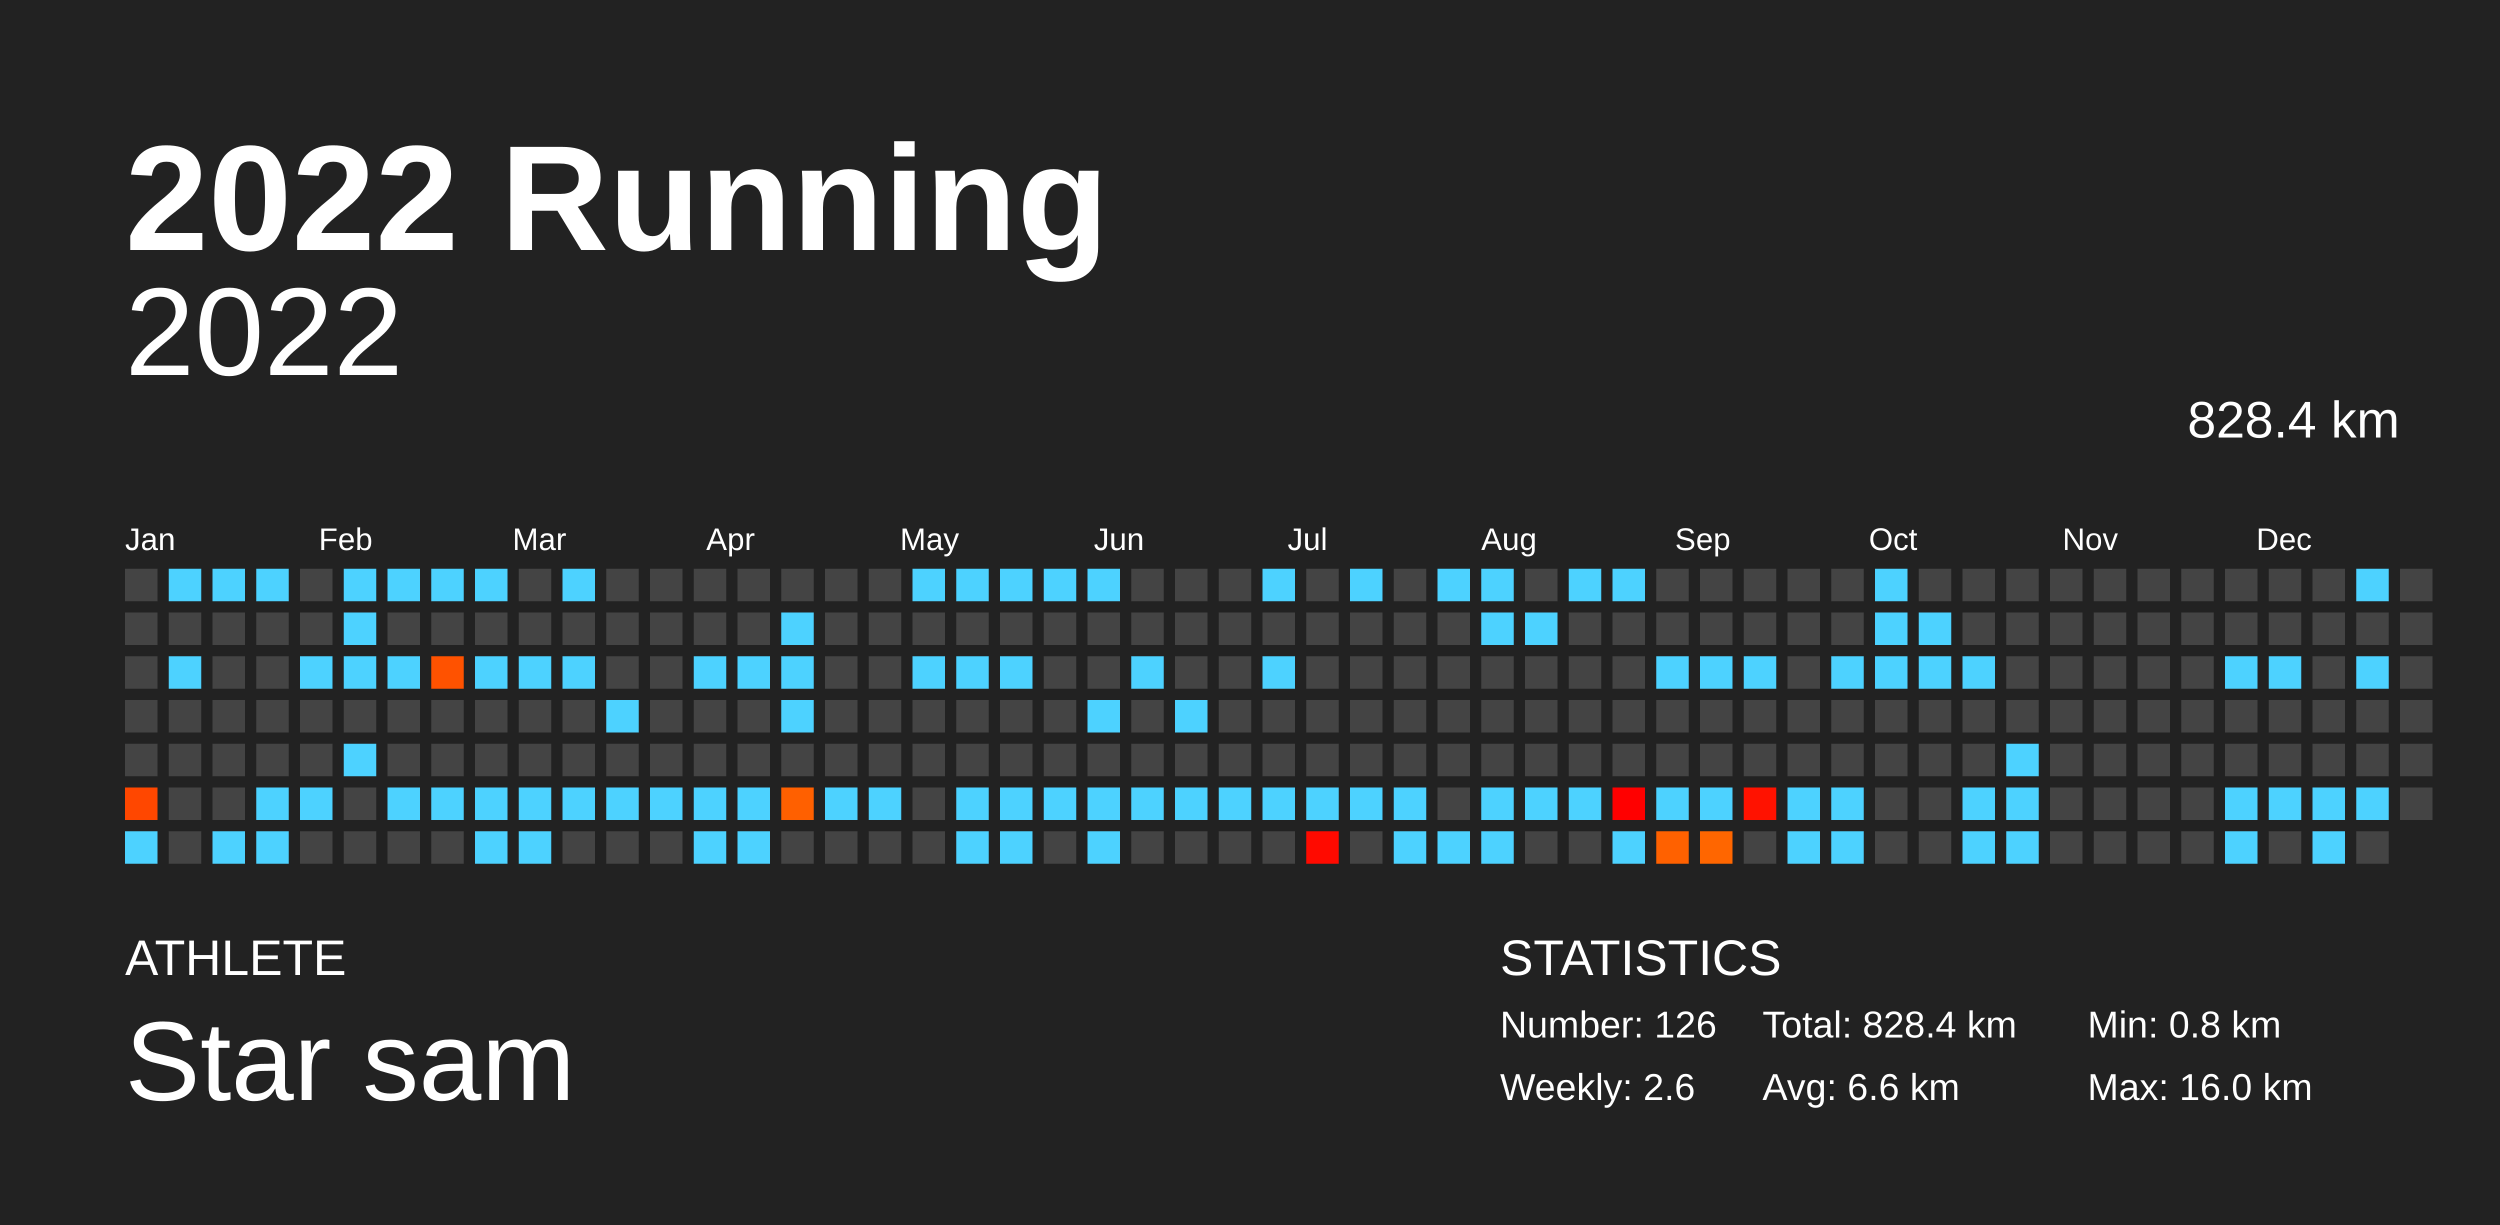
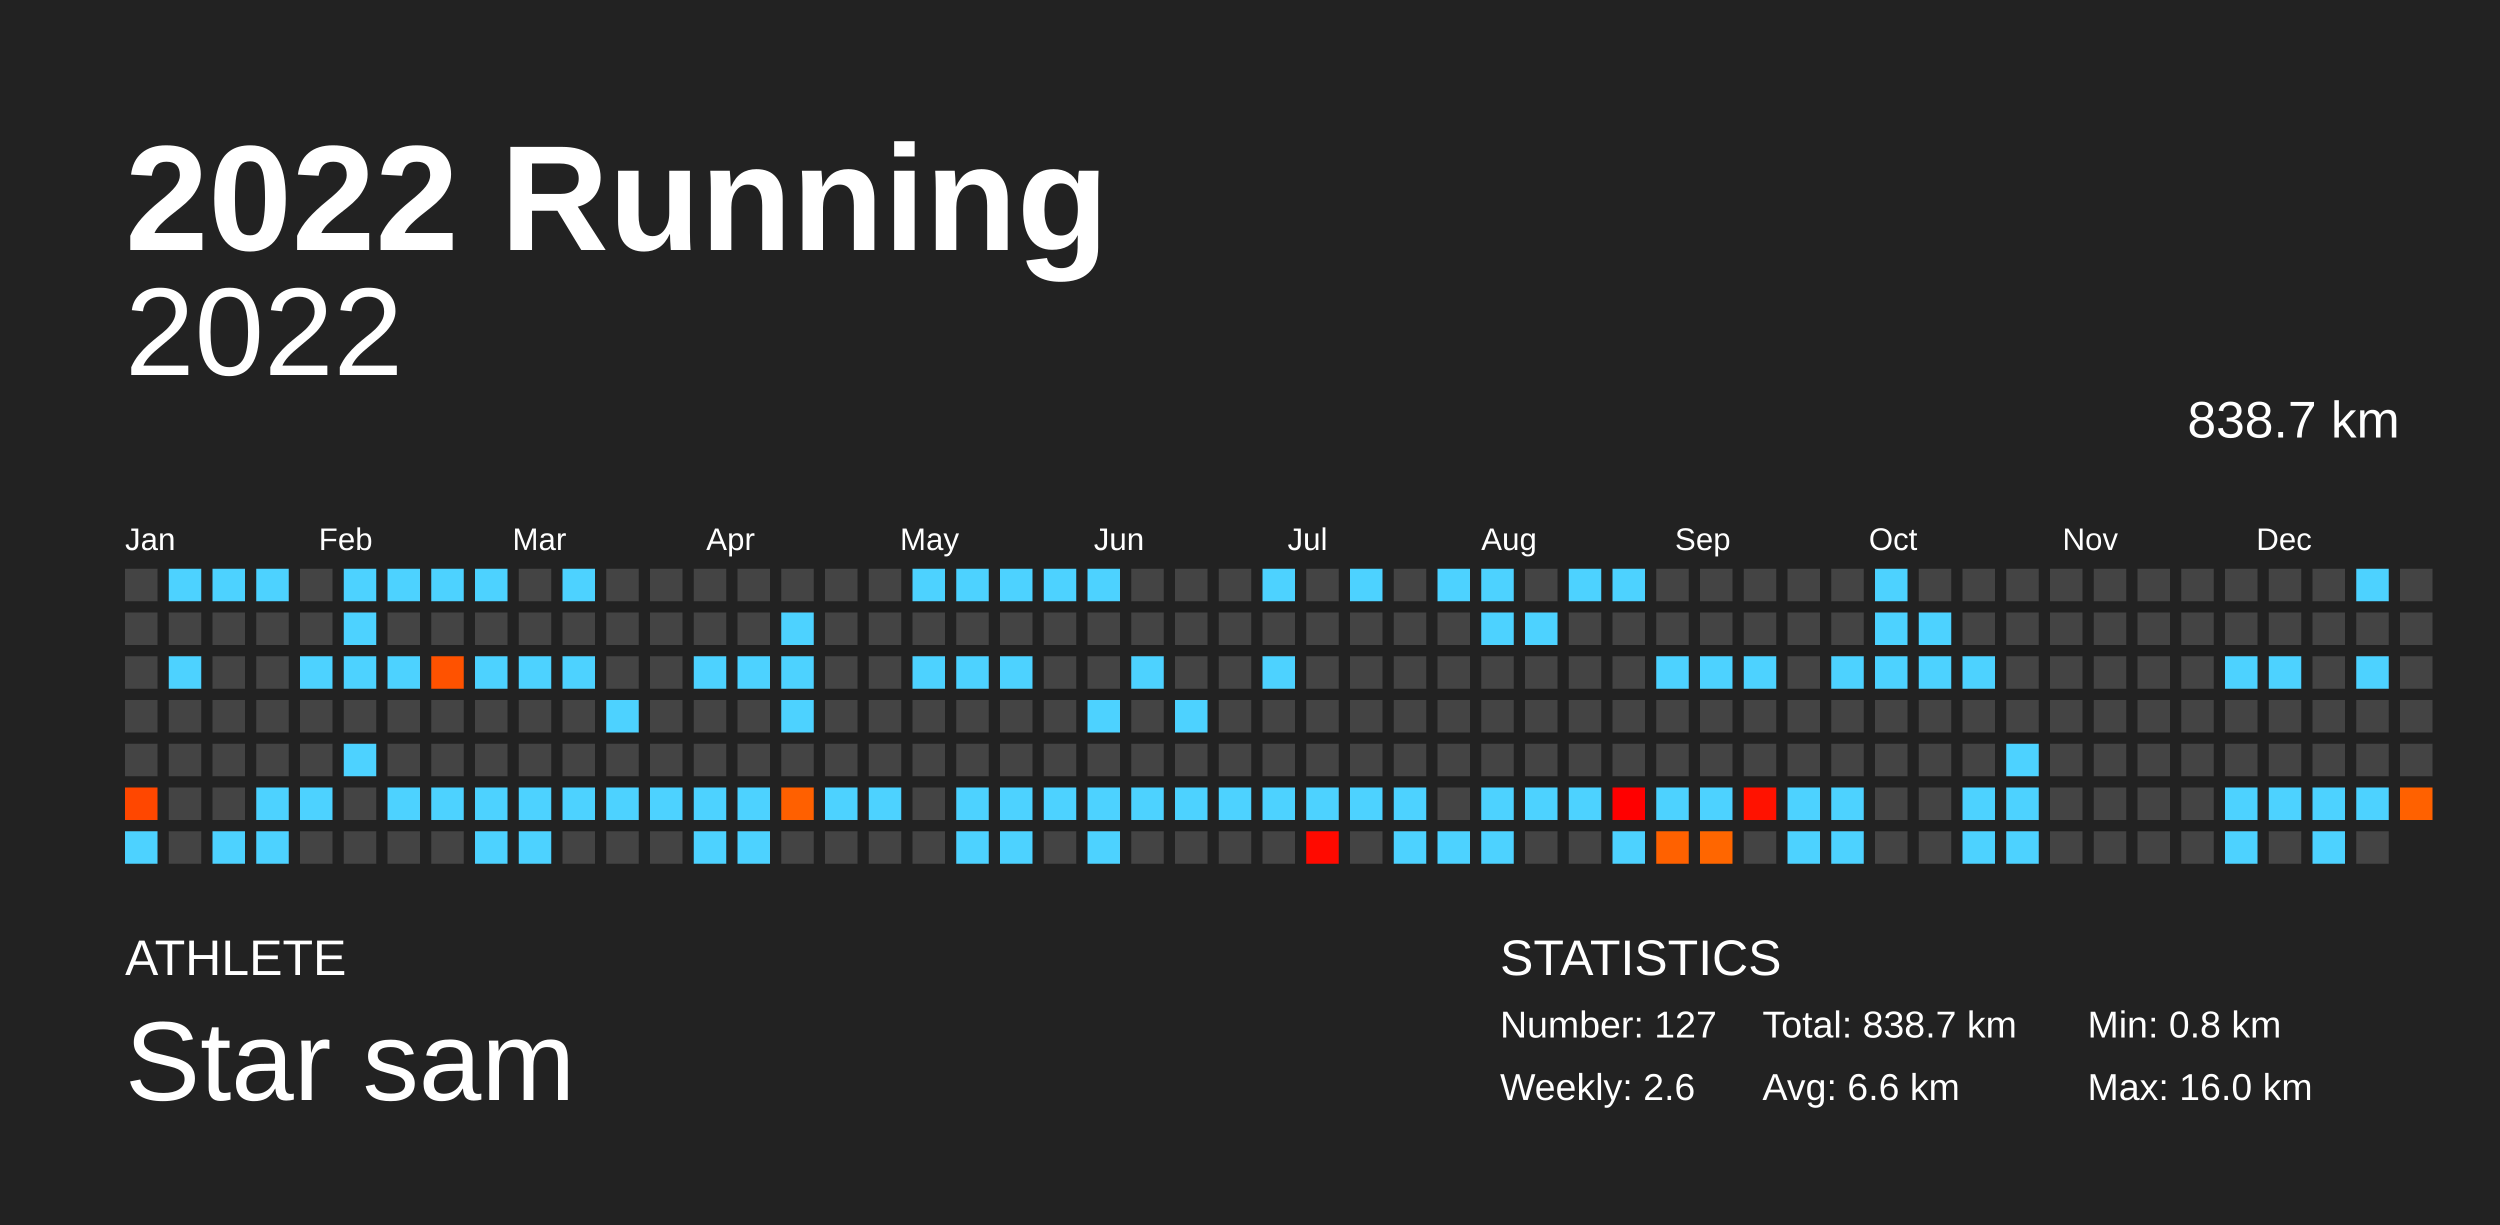
<svg xmlns="http://www.w3.org/2000/svg" baseProfile="full" height="98mm" version="1.1" viewBox="0,0,200,98" width="200mm">
  <defs />
  <rect fill="#222222" height="98" width="200" x="0" y="0" />
  <text fill="#FFFFFF" style="font-size:12px; font-family:Arial; font-weight:bold;" x="10" y="20">2022 Running</text>
  <text fill="#FFFFFF" style="font-size:4px; font-family:Arial" x="10" y="78">ATHLETE</text>
  <text fill="#FFFFFF" style="font-size:9px; font-family:Arial" x="10" y="88">Star sam</text>
  <text fill="#FFFFFF" style="font-size:4px; font-family:Arial" x="120" y="78">STATISTICS</text>
-   <text fill="#FFFFFF" style="font-size:3px; font-family:Arial" x="120" y="83">Number: 126</text>
+   <text fill="#FFFFFF" style="font-size:3px; font-family:Arial" x="120" y="83">Number: 127</text>
  <text fill="#FFFFFF" style="font-size:3px; font-family:Arial" x="120" y="88">Weekly: 2.6</text>
-   <text fill="#FFFFFF" style="font-size:3px; font-family:Arial" x="141" y="83">Total: 828.4 km</text>
+   <text fill="#FFFFFF" style="font-size:3px; font-family:Arial" x="141" y="83">Total: 838.7 km</text>
  <text fill="#FFFFFF" style="font-size:3px; font-family:Arial" x="141" y="88">Avg: 6.6 km</text>
  <text fill="#FFFFFF" style="font-size:3px; font-family:Arial" x="167" y="83">Min: 0.8 km</text>
  <text fill="#FFFFFF" style="font-size:3px; font-family:Arial" x="167" y="88">Max: 16.0 km</text>
  <text alignment-baseline="hanging" fill="#FFFFFF" style="font-size:10.0px; font-family:Arial;" x="10" y="30">2022</text>
-   <text alignment-baseline="hanging" fill="#FFFFFF" style="font-size:4.125px; font-family:Arial;" x="175" y="35">828.4 km</text>
+   <text alignment-baseline="hanging" fill="#FFFFFF" style="font-size:4.125px; font-family:Arial;" x="175" y="35">838.7 km</text>
  <text fill="#FFFFFF" style="font-size:2.5px; font-family:Arial" x="10.0" y="44">Jan</text>
  <text fill="#FFFFFF" style="font-size:2.5px; font-family:Arial" x="25.5" y="44">Feb</text>
  <text fill="#FFFFFF" style="font-size:2.5px; font-family:Arial" x="41.0" y="44">Mar</text>
  <text fill="#FFFFFF" style="font-size:2.5px; font-family:Arial" x="56.5" y="44">Apr</text>
  <text fill="#FFFFFF" style="font-size:2.5px; font-family:Arial" x="72.0" y="44">May</text>
  <text fill="#FFFFFF" style="font-size:2.5px; font-family:Arial" x="87.5" y="44">Jun</text>
  <text fill="#FFFFFF" style="font-size:2.5px; font-family:Arial" x="103.0" y="44">Jul</text>
  <text fill="#FFFFFF" style="font-size:2.5px; font-family:Arial" x="118.5" y="44">Aug</text>
  <text fill="#FFFFFF" style="font-size:2.5px; font-family:Arial" x="134.0" y="44">Sep</text>
  <text fill="#FFFFFF" style="font-size:2.5px; font-family:Arial" x="149.5" y="44">Oct</text>
  <text fill="#FFFFFF" style="font-size:2.5px; font-family:Arial" x="165.0" y="44">Nov</text>
  <text fill="#FFFFFF" style="font-size:2.5px; font-family:Arial" x="180.5" y="44">Dec</text>
  <rect fill="#444444" height="2.6" width="2.6" x="10.0" y="45.5" />
  <rect fill="#444444" height="2.6" width="2.6" x="10.0" y="49.0" />
  <rect fill="#444444" height="2.6" width="2.6" x="10.0" y="52.5" />
  <rect fill="#444444" height="2.6" width="2.6" x="10.0" y="56.0" />
  <rect fill="#444444" height="2.6" width="2.6" x="10.0" y="59.5" />
  <rect fill="#ff4700" height="2.6" width="2.6" x="10.0" y="63.0" />
  <rect fill="#4dd2ff" height="2.6" width="2.6" x="10.0" y="66.5" />
  <rect fill="#4dd2ff" height="2.6" width="2.6" x="13.5" y="45.5" />
  <rect fill="#444444" height="2.6" width="2.6" x="13.5" y="49.0" />
  <rect fill="#4dd2ff" height="2.6" width="2.6" x="13.5" y="52.5" />
  <rect fill="#444444" height="2.6" width="2.6" x="13.5" y="56.0" />
  <rect fill="#444444" height="2.6" width="2.6" x="13.5" y="59.5" />
  <rect fill="#444444" height="2.6" width="2.6" x="13.5" y="63.0" />
  <rect fill="#444444" height="2.6" width="2.6" x="13.5" y="66.5" />
  <rect fill="#4dd2ff" height="2.6" width="2.6" x="17.0" y="45.5" />
  <rect fill="#444444" height="2.6" width="2.6" x="17.0" y="49.0" />
  <rect fill="#444444" height="2.6" width="2.6" x="17.0" y="52.5" />
  <rect fill="#444444" height="2.6" width="2.6" x="17.0" y="56.0" />
  <rect fill="#444444" height="2.6" width="2.6" x="17.0" y="59.5" />
  <rect fill="#444444" height="2.6" width="2.6" x="17.0" y="63.0" />
  <rect fill="#4dd2ff" height="2.6" width="2.6" x="17.0" y="66.5" />
  <rect fill="#4dd2ff" height="2.6" width="2.6" x="20.5" y="45.5" />
  <rect fill="#444444" height="2.6" width="2.6" x="20.5" y="49.0" />
  <rect fill="#444444" height="2.6" width="2.6" x="20.5" y="52.5" />
  <rect fill="#444444" height="2.6" width="2.6" x="20.5" y="56.0" />
  <rect fill="#444444" height="2.6" width="2.6" x="20.5" y="59.5" />
  <rect fill="#4dd2ff" height="2.6" width="2.6" x="20.5" y="63.0" />
  <rect fill="#4dd2ff" height="2.6" width="2.6" x="20.5" y="66.5" />
  <rect fill="#444444" height="2.6" width="2.6" x="24.0" y="45.5" />
  <rect fill="#444444" height="2.6" width="2.6" x="24.0" y="49.0" />
  <rect fill="#4dd2ff" height="2.6" width="2.6" x="24.0" y="52.5" />
  <rect fill="#444444" height="2.6" width="2.6" x="24.0" y="56.0" />
  <rect fill="#444444" height="2.6" width="2.6" x="24.0" y="59.5" />
  <rect fill="#4dd2ff" height="2.6" width="2.6" x="24.0" y="63.0" />
  <rect fill="#444444" height="2.6" width="2.6" x="24.0" y="66.5" />
  <rect fill="#4dd2ff" height="2.6" width="2.6" x="27.5" y="45.5" />
  <rect fill="#4dd2ff" height="2.6" width="2.6" x="27.5" y="49.0" />
  <rect fill="#4dd2ff" height="2.6" width="2.6" x="27.5" y="52.5" />
  <rect fill="#444444" height="2.6" width="2.6" x="27.5" y="56.0" />
  <rect fill="#4dd2ff" height="2.6" width="2.6" x="27.5" y="59.5" />
  <rect fill="#444444" height="2.6" width="2.6" x="27.5" y="63.0" />
  <rect fill="#444444" height="2.6" width="2.6" x="27.5" y="66.5" />
  <rect fill="#4dd2ff" height="2.6" width="2.6" x="31.0" y="45.5" />
  <rect fill="#444444" height="2.6" width="2.6" x="31.0" y="49.0" />
  <rect fill="#4dd2ff" height="2.6" width="2.6" x="31.0" y="52.5" />
  <rect fill="#444444" height="2.6" width="2.6" x="31.0" y="56.0" />
  <rect fill="#444444" height="2.6" width="2.6" x="31.0" y="59.5" />
  <rect fill="#4dd2ff" height="2.6" width="2.6" x="31.0" y="63.0" />
  <rect fill="#444444" height="2.6" width="2.6" x="31.0" y="66.5" />
  <rect fill="#4dd2ff" height="2.6" width="2.6" x="34.5" y="45.5" />
  <rect fill="#444444" height="2.6" width="2.6" x="34.5" y="49.0" />
  <rect fill="#ff5200" height="2.6" width="2.6" x="34.5" y="52.5" />
  <rect fill="#444444" height="2.6" width="2.6" x="34.5" y="56.0" />
  <rect fill="#444444" height="2.6" width="2.6" x="34.5" y="59.5" />
  <rect fill="#4dd2ff" height="2.6" width="2.6" x="34.5" y="63.0" />
  <rect fill="#444444" height="2.6" width="2.6" x="34.5" y="66.5" />
  <rect fill="#4dd2ff" height="2.6" width="2.6" x="38.0" y="45.5" />
  <rect fill="#444444" height="2.6" width="2.6" x="38.0" y="49.0" />
  <rect fill="#4dd2ff" height="2.6" width="2.6" x="38.0" y="52.5" />
  <rect fill="#444444" height="2.6" width="2.6" x="38.0" y="56.0" />
  <rect fill="#444444" height="2.6" width="2.6" x="38.0" y="59.5" />
  <rect fill="#4dd2ff" height="2.6" width="2.6" x="38.0" y="63.0" />
  <rect fill="#4dd2ff" height="2.6" width="2.6" x="38.0" y="66.5" />
  <rect fill="#444444" height="2.6" width="2.6" x="41.5" y="45.5" />
  <rect fill="#444444" height="2.6" width="2.6" x="41.5" y="49.0" />
  <rect fill="#4dd2ff" height="2.6" width="2.6" x="41.5" y="52.5" />
  <rect fill="#444444" height="2.6" width="2.6" x="41.5" y="56.0" />
  <rect fill="#444444" height="2.6" width="2.6" x="41.5" y="59.5" />
  <rect fill="#4dd2ff" height="2.6" width="2.6" x="41.5" y="63.0" />
  <rect fill="#4dd2ff" height="2.6" width="2.6" x="41.5" y="66.5" />
  <rect fill="#4dd2ff" height="2.6" width="2.6" x="45.0" y="45.5" />
  <rect fill="#444444" height="2.6" width="2.6" x="45.0" y="49.0" />
  <rect fill="#4dd2ff" height="2.6" width="2.6" x="45.0" y="52.5" />
  <rect fill="#444444" height="2.6" width="2.6" x="45.0" y="56.0" />
  <rect fill="#444444" height="2.6" width="2.6" x="45.0" y="59.5" />
  <rect fill="#4dd2ff" height="2.6" width="2.6" x="45.0" y="63.0" />
  <rect fill="#444444" height="2.6" width="2.6" x="45.0" y="66.5" />
  <rect fill="#444444" height="2.6" width="2.6" x="48.5" y="45.5" />
  <rect fill="#444444" height="2.6" width="2.6" x="48.5" y="49.0" />
  <rect fill="#444444" height="2.6" width="2.6" x="48.5" y="52.5" />
  <rect fill="#4dd2ff" height="2.6" width="2.6" x="48.5" y="56.0" />
  <rect fill="#444444" height="2.6" width="2.6" x="48.5" y="59.5" />
  <rect fill="#4dd2ff" height="2.6" width="2.6" x="48.5" y="63.0" />
  <rect fill="#444444" height="2.6" width="2.6" x="48.5" y="66.5" />
  <rect fill="#444444" height="2.6" width="2.6" x="52.0" y="45.5" />
  <rect fill="#444444" height="2.6" width="2.6" x="52.0" y="49.0" />
  <rect fill="#444444" height="2.6" width="2.6" x="52.0" y="52.5" />
  <rect fill="#444444" height="2.6" width="2.6" x="52.0" y="56.0" />
  <rect fill="#444444" height="2.6" width="2.6" x="52.0" y="59.5" />
  <rect fill="#4dd2ff" height="2.6" width="2.6" x="52.0" y="63.0" />
  <rect fill="#444444" height="2.6" width="2.6" x="52.0" y="66.5" />
  <rect fill="#444444" height="2.6" width="2.6" x="55.5" y="45.5" />
  <rect fill="#444444" height="2.6" width="2.6" x="55.5" y="49.0" />
  <rect fill="#4dd2ff" height="2.6" width="2.6" x="55.5" y="52.5" />
  <rect fill="#444444" height="2.6" width="2.6" x="55.5" y="56.0" />
  <rect fill="#444444" height="2.6" width="2.6" x="55.5" y="59.5" />
  <rect fill="#4dd2ff" height="2.6" width="2.6" x="55.5" y="63.0" />
  <rect fill="#4dd2ff" height="2.6" width="2.6" x="55.5" y="66.5" />
  <rect fill="#444444" height="2.6" width="2.6" x="59.0" y="45.5" />
  <rect fill="#444444" height="2.6" width="2.6" x="59.0" y="49.0" />
  <rect fill="#4dd2ff" height="2.6" width="2.6" x="59.0" y="52.5" />
  <rect fill="#444444" height="2.6" width="2.6" x="59.0" y="56.0" />
  <rect fill="#444444" height="2.6" width="2.6" x="59.0" y="59.5" />
  <rect fill="#4dd2ff" height="2.6" width="2.6" x="59.0" y="63.0" />
  <rect fill="#4dd2ff" height="2.6" width="2.6" x="59.0" y="66.5" />
  <rect fill="#444444" height="2.6" width="2.6" x="62.5" y="45.5" />
  <rect fill="#4dd2ff" height="2.6" width="2.6" x="62.5" y="49.0" />
  <rect fill="#4dd2ff" height="2.6" width="2.6" x="62.5" y="52.5" />
  <rect fill="#4dd2ff" height="2.6" width="2.6" x="62.5" y="56.0" />
  <rect fill="#444444" height="2.6" width="2.6" x="62.5" y="59.5" />
  <rect fill="#ff6000" height="2.6" width="2.6" x="62.5" y="63.0" />
  <rect fill="#444444" height="2.6" width="2.6" x="62.5" y="66.5" />
  <rect fill="#444444" height="2.6" width="2.6" x="66.0" y="45.5" />
  <rect fill="#444444" height="2.6" width="2.6" x="66.0" y="49.0" />
  <rect fill="#444444" height="2.6" width="2.6" x="66.0" y="52.5" />
  <rect fill="#444444" height="2.6" width="2.6" x="66.0" y="56.0" />
  <rect fill="#444444" height="2.6" width="2.6" x="66.0" y="59.5" />
  <rect fill="#4dd2ff" height="2.6" width="2.6" x="66.0" y="63.0" />
  <rect fill="#444444" height="2.6" width="2.6" x="66.0" y="66.5" />
  <rect fill="#444444" height="2.6" width="2.6" x="69.5" y="45.5" />
  <rect fill="#444444" height="2.6" width="2.6" x="69.5" y="49.0" />
  <rect fill="#444444" height="2.6" width="2.6" x="69.5" y="52.5" />
  <rect fill="#444444" height="2.6" width="2.6" x="69.5" y="56.0" />
  <rect fill="#444444" height="2.6" width="2.6" x="69.5" y="59.5" />
  <rect fill="#4dd2ff" height="2.6" width="2.6" x="69.5" y="63.0" />
  <rect fill="#444444" height="2.6" width="2.6" x="69.5" y="66.5" />
  <rect fill="#4dd2ff" height="2.6" width="2.6" x="73.0" y="45.5" />
  <rect fill="#444444" height="2.6" width="2.6" x="73.0" y="49.0" />
  <rect fill="#4dd2ff" height="2.6" width="2.6" x="73.0" y="52.5" />
  <rect fill="#444444" height="2.6" width="2.6" x="73.0" y="56.0" />
  <rect fill="#444444" height="2.6" width="2.6" x="73.0" y="59.5" />
  <rect fill="#444444" height="2.6" width="2.6" x="73.0" y="63.0" />
  <rect fill="#444444" height="2.6" width="2.6" x="73.0" y="66.5" />
  <rect fill="#4dd2ff" height="2.6" width="2.6" x="76.5" y="45.5" />
  <rect fill="#444444" height="2.6" width="2.6" x="76.5" y="49.0" />
  <rect fill="#4dd2ff" height="2.6" width="2.6" x="76.5" y="52.5" />
  <rect fill="#444444" height="2.6" width="2.6" x="76.5" y="56.0" />
  <rect fill="#444444" height="2.6" width="2.6" x="76.5" y="59.5" />
  <rect fill="#4dd2ff" height="2.6" width="2.6" x="76.5" y="63.0" />
  <rect fill="#4dd2ff" height="2.6" width="2.6" x="76.5" y="66.5" />
  <rect fill="#4dd2ff" height="2.6" width="2.6" x="80.0" y="45.5" />
  <rect fill="#444444" height="2.6" width="2.6" x="80.0" y="49.0" />
  <rect fill="#4dd2ff" height="2.6" width="2.6" x="80.0" y="52.5" />
  <rect fill="#444444" height="2.6" width="2.6" x="80.0" y="56.0" />
  <rect fill="#444444" height="2.6" width="2.6" x="80.0" y="59.5" />
  <rect fill="#4dd2ff" height="2.6" width="2.6" x="80.0" y="63.0" />
  <rect fill="#4dd2ff" height="2.6" width="2.6" x="80.0" y="66.5" />
  <rect fill="#4dd2ff" height="2.6" width="2.6" x="83.5" y="45.5" />
  <rect fill="#444444" height="2.6" width="2.6" x="83.5" y="49.0" />
  <rect fill="#444444" height="2.6" width="2.6" x="83.5" y="52.5" />
  <rect fill="#444444" height="2.6" width="2.6" x="83.5" y="56.0" />
  <rect fill="#444444" height="2.6" width="2.6" x="83.5" y="59.5" />
  <rect fill="#4dd2ff" height="2.6" width="2.6" x="83.5" y="63.0" />
  <rect fill="#444444" height="2.6" width="2.6" x="83.5" y="66.5" />
  <rect fill="#4dd2ff" height="2.6" width="2.6" x="87.0" y="45.5" />
  <rect fill="#444444" height="2.6" width="2.6" x="87.0" y="49.0" />
  <rect fill="#444444" height="2.6" width="2.6" x="87.0" y="52.5" />
  <rect fill="#4dd2ff" height="2.6" width="2.6" x="87.0" y="56.0" />
  <rect fill="#444444" height="2.6" width="2.6" x="87.0" y="59.5" />
  <rect fill="#4dd2ff" height="2.6" width="2.6" x="87.0" y="63.0" />
  <rect fill="#4dd2ff" height="2.6" width="2.6" x="87.0" y="66.5" />
  <rect fill="#444444" height="2.6" width="2.6" x="90.5" y="45.5" />
  <rect fill="#444444" height="2.6" width="2.6" x="90.5" y="49.0" />
  <rect fill="#4dd2ff" height="2.6" width="2.6" x="90.5" y="52.5" />
  <rect fill="#444444" height="2.6" width="2.6" x="90.5" y="56.0" />
  <rect fill="#444444" height="2.6" width="2.6" x="90.5" y="59.5" />
  <rect fill="#4dd2ff" height="2.6" width="2.6" x="90.5" y="63.0" />
  <rect fill="#444444" height="2.6" width="2.6" x="90.5" y="66.5" />
  <rect fill="#444444" height="2.6" width="2.6" x="94.0" y="45.5" />
  <rect fill="#444444" height="2.6" width="2.6" x="94.0" y="49.0" />
  <rect fill="#444444" height="2.6" width="2.6" x="94.0" y="52.5" />
  <rect fill="#4dd2ff" height="2.6" width="2.6" x="94.0" y="56.0" />
  <rect fill="#444444" height="2.6" width="2.6" x="94.0" y="59.5" />
  <rect fill="#4dd2ff" height="2.6" width="2.6" x="94.0" y="63.0" />
  <rect fill="#444444" height="2.6" width="2.6" x="94.0" y="66.5" />
  <rect fill="#444444" height="2.6" width="2.6" x="97.5" y="45.5" />
  <rect fill="#444444" height="2.6" width="2.6" x="97.5" y="49.0" />
  <rect fill="#444444" height="2.6" width="2.6" x="97.5" y="52.5" />
  <rect fill="#444444" height="2.6" width="2.6" x="97.5" y="56.0" />
  <rect fill="#444444" height="2.6" width="2.6" x="97.5" y="59.5" />
  <rect fill="#4dd2ff" height="2.6" width="2.6" x="97.5" y="63.0" />
  <rect fill="#444444" height="2.6" width="2.6" x="97.5" y="66.5" />
  <rect fill="#4dd2ff" height="2.6" width="2.6" x="101.0" y="45.5" />
  <rect fill="#444444" height="2.6" width="2.6" x="101.0" y="49.0" />
  <rect fill="#4dd2ff" height="2.6" width="2.6" x="101.0" y="52.5" />
  <rect fill="#444444" height="2.6" width="2.6" x="101.0" y="56.0" />
  <rect fill="#444444" height="2.6" width="2.6" x="101.0" y="59.5" />
  <rect fill="#4dd2ff" height="2.6" width="2.6" x="101.0" y="63.0" />
  <rect fill="#444444" height="2.6" width="2.6" x="101.0" y="66.5" />
  <rect fill="#444444" height="2.6" width="2.6" x="104.5" y="45.5" />
  <rect fill="#444444" height="2.6" width="2.6" x="104.5" y="49.0" />
  <rect fill="#444444" height="2.6" width="2.6" x="104.5" y="52.5" />
  <rect fill="#444444" height="2.6" width="2.6" x="104.5" y="56.0" />
  <rect fill="#444444" height="2.6" width="2.6" x="104.5" y="59.5" />
  <rect fill="#4dd2ff" height="2.6" width="2.6" x="104.5" y="63.0" />
  <rect fill="#ff0a00" height="2.6" width="2.6" x="104.5" y="66.5" />
  <rect fill="#4dd2ff" height="2.6" width="2.6" x="108.0" y="45.5" />
  <rect fill="#444444" height="2.6" width="2.6" x="108.0" y="49.0" />
  <rect fill="#444444" height="2.6" width="2.6" x="108.0" y="52.5" />
  <rect fill="#444444" height="2.6" width="2.6" x="108.0" y="56.0" />
  <rect fill="#444444" height="2.6" width="2.6" x="108.0" y="59.5" />
  <rect fill="#4dd2ff" height="2.6" width="2.6" x="108.0" y="63.0" />
  <rect fill="#444444" height="2.6" width="2.6" x="108.0" y="66.5" />
  <rect fill="#444444" height="2.6" width="2.6" x="111.5" y="45.5" />
  <rect fill="#444444" height="2.6" width="2.6" x="111.5" y="49.0" />
  <rect fill="#444444" height="2.6" width="2.6" x="111.5" y="52.5" />
  <rect fill="#444444" height="2.6" width="2.6" x="111.5" y="56.0" />
  <rect fill="#444444" height="2.6" width="2.6" x="111.5" y="59.5" />
  <rect fill="#4dd2ff" height="2.6" width="2.6" x="111.5" y="63.0" />
  <rect fill="#4dd2ff" height="2.6" width="2.6" x="111.5" y="66.5" />
  <rect fill="#4dd2ff" height="2.6" width="2.6" x="115.0" y="45.5" />
  <rect fill="#444444" height="2.6" width="2.6" x="115.0" y="49.0" />
  <rect fill="#444444" height="2.6" width="2.6" x="115.0" y="52.5" />
  <rect fill="#444444" height="2.6" width="2.6" x="115.0" y="56.0" />
  <rect fill="#444444" height="2.6" width="2.6" x="115.0" y="59.5" />
  <rect fill="#444444" height="2.6" width="2.6" x="115.0" y="63.0" />
  <rect fill="#4dd2ff" height="2.6" width="2.6" x="115.0" y="66.5" />
  <rect fill="#4dd2ff" height="2.6" width="2.6" x="118.5" y="45.5" />
  <rect fill="#4dd2ff" height="2.6" width="2.6" x="118.5" y="49.0" />
  <rect fill="#444444" height="2.6" width="2.6" x="118.5" y="52.5" />
  <rect fill="#444444" height="2.6" width="2.6" x="118.5" y="56.0" />
  <rect fill="#444444" height="2.6" width="2.6" x="118.5" y="59.5" />
  <rect fill="#4dd2ff" height="2.6" width="2.6" x="118.5" y="63.0" />
  <rect fill="#4dd2ff" height="2.6" width="2.6" x="118.5" y="66.5" />
  <rect fill="#444444" height="2.6" width="2.6" x="122.0" y="45.5" />
  <rect fill="#4dd2ff" height="2.6" width="2.6" x="122.0" y="49.0" />
  <rect fill="#444444" height="2.6" width="2.6" x="122.0" y="52.5" />
  <rect fill="#444444" height="2.6" width="2.6" x="122.0" y="56.0" />
  <rect fill="#444444" height="2.6" width="2.6" x="122.0" y="59.5" />
  <rect fill="#4dd2ff" height="2.6" width="2.6" x="122.0" y="63.0" />
  <rect fill="#444444" height="2.6" width="2.6" x="122.0" y="66.5" />
  <rect fill="#4dd2ff" height="2.6" width="2.6" x="125.5" y="45.5" />
  <rect fill="#444444" height="2.6" width="2.6" x="125.5" y="49.0" />
  <rect fill="#444444" height="2.6" width="2.6" x="125.5" y="52.5" />
  <rect fill="#444444" height="2.6" width="2.6" x="125.5" y="56.0" />
  <rect fill="#444444" height="2.6" width="2.6" x="125.5" y="59.5" />
  <rect fill="#4dd2ff" height="2.6" width="2.6" x="125.5" y="63.0" />
  <rect fill="#444444" height="2.6" width="2.6" x="125.5" y="66.5" />
  <rect fill="#4dd2ff" height="2.6" width="2.6" x="129.0" y="45.5" />
  <rect fill="#444444" height="2.6" width="2.6" x="129.0" y="49.0" />
  <rect fill="#444444" height="2.6" width="2.6" x="129.0" y="52.5" />
  <rect fill="#444444" height="2.6" width="2.6" x="129.0" y="56.0" />
  <rect fill="#444444" height="2.6" width="2.6" x="129.0" y="59.5" />
  <rect fill="#ff0000" height="2.6" width="2.6" x="129.0" y="63.0" />
  <rect fill="#4dd2ff" height="2.6" width="2.6" x="129.0" y="66.5" />
  <rect fill="#444444" height="2.6" width="2.6" x="132.5" y="45.5" />
  <rect fill="#444444" height="2.6" width="2.6" x="132.5" y="49.0" />
  <rect fill="#4dd2ff" height="2.6" width="2.6" x="132.5" y="52.5" />
  <rect fill="#444444" height="2.6" width="2.6" x="132.5" y="56.0" />
  <rect fill="#444444" height="2.6" width="2.6" x="132.5" y="59.5" />
  <rect fill="#4dd2ff" height="2.6" width="2.6" x="132.5" y="63.0" />
  <rect fill="#ff6100" height="2.6" width="2.6" x="132.5" y="66.5" />
  <rect fill="#444444" height="2.6" width="2.6" x="136.0" y="45.5" />
  <rect fill="#444444" height="2.6" width="2.6" x="136.0" y="49.0" />
  <rect fill="#4dd2ff" height="2.6" width="2.6" x="136.0" y="52.5" />
  <rect fill="#444444" height="2.6" width="2.6" x="136.0" y="56.0" />
  <rect fill="#444444" height="2.6" width="2.6" x="136.0" y="59.5" />
  <rect fill="#4dd2ff" height="2.6" width="2.6" x="136.0" y="63.0" />
  <rect fill="#ff6600" height="2.6" width="2.6" x="136.0" y="66.5" />
  <rect fill="#444444" height="2.6" width="2.6" x="139.5" y="45.5" />
  <rect fill="#444444" height="2.6" width="2.6" x="139.5" y="49.0" />
  <rect fill="#4dd2ff" height="2.6" width="2.6" x="139.5" y="52.5" />
  <rect fill="#444444" height="2.6" width="2.6" x="139.5" y="56.0" />
  <rect fill="#444444" height="2.6" width="2.6" x="139.5" y="59.5" />
  <rect fill="#ff1200" height="2.6" width="2.6" x="139.5" y="63.0" />
  <rect fill="#444444" height="2.6" width="2.6" x="139.5" y="66.5" />
  <rect fill="#444444" height="2.6" width="2.6" x="143.0" y="45.5" />
  <rect fill="#444444" height="2.6" width="2.6" x="143.0" y="49.0" />
  <rect fill="#444444" height="2.6" width="2.6" x="143.0" y="52.5" />
  <rect fill="#444444" height="2.6" width="2.6" x="143.0" y="56.0" />
  <rect fill="#444444" height="2.6" width="2.6" x="143.0" y="59.5" />
  <rect fill="#4dd2ff" height="2.6" width="2.6" x="143.0" y="63.0" />
  <rect fill="#4dd2ff" height="2.6" width="2.6" x="143.0" y="66.5" />
  <rect fill="#444444" height="2.6" width="2.6" x="146.5" y="45.5" />
  <rect fill="#444444" height="2.6" width="2.6" x="146.5" y="49.0" />
  <rect fill="#4dd2ff" height="2.6" width="2.6" x="146.5" y="52.5" />
  <rect fill="#444444" height="2.6" width="2.6" x="146.5" y="56.0" />
  <rect fill="#444444" height="2.6" width="2.6" x="146.5" y="59.5" />
  <rect fill="#4dd2ff" height="2.6" width="2.6" x="146.5" y="63.0" />
  <rect fill="#4dd2ff" height="2.6" width="2.6" x="146.5" y="66.5" />
  <rect fill="#4dd2ff" height="2.6" width="2.6" x="150.0" y="45.5" />
  <rect fill="#4dd2ff" height="2.6" width="2.6" x="150.0" y="49.0" />
  <rect fill="#4dd2ff" height="2.6" width="2.6" x="150.0" y="52.5" />
  <rect fill="#444444" height="2.6" width="2.6" x="150.0" y="56.0" />
  <rect fill="#444444" height="2.6" width="2.6" x="150.0" y="59.5" />
  <rect fill="#444444" height="2.6" width="2.6" x="150.0" y="63.0" />
  <rect fill="#444444" height="2.6" width="2.6" x="150.0" y="66.5" />
  <rect fill="#444444" height="2.6" width="2.6" x="153.5" y="45.5" />
  <rect fill="#4dd2ff" height="2.6" width="2.6" x="153.5" y="49.0" />
  <rect fill="#4dd2ff" height="2.6" width="2.6" x="153.5" y="52.5" />
  <rect fill="#444444" height="2.6" width="2.6" x="153.5" y="56.0" />
  <rect fill="#444444" height="2.6" width="2.6" x="153.5" y="59.5" />
  <rect fill="#444444" height="2.6" width="2.6" x="153.5" y="63.0" />
  <rect fill="#444444" height="2.6" width="2.6" x="153.5" y="66.5" />
  <rect fill="#444444" height="2.6" width="2.6" x="157.0" y="45.5" />
  <rect fill="#444444" height="2.6" width="2.6" x="157.0" y="49.0" />
  <rect fill="#4dd2ff" height="2.6" width="2.6" x="157.0" y="52.5" />
  <rect fill="#444444" height="2.6" width="2.6" x="157.0" y="56.0" />
  <rect fill="#444444" height="2.6" width="2.6" x="157.0" y="59.5" />
  <rect fill="#4dd2ff" height="2.6" width="2.6" x="157.0" y="63.0" />
  <rect fill="#4dd2ff" height="2.6" width="2.6" x="157.0" y="66.5" />
  <rect fill="#444444" height="2.6" width="2.6" x="160.5" y="45.5" />
  <rect fill="#444444" height="2.6" width="2.6" x="160.5" y="49.0" />
  <rect fill="#444444" height="2.6" width="2.6" x="160.5" y="52.5" />
  <rect fill="#444444" height="2.6" width="2.6" x="160.5" y="56.0" />
  <rect fill="#4dd2ff" height="2.6" width="2.6" x="160.5" y="59.5" />
  <rect fill="#4dd2ff" height="2.6" width="2.6" x="160.5" y="63.0" />
  <rect fill="#4dd2ff" height="2.6" width="2.6" x="160.5" y="66.5" />
  <rect fill="#444444" height="2.6" width="2.6" x="164.0" y="45.5" />
  <rect fill="#444444" height="2.6" width="2.6" x="164.0" y="49.0" />
  <rect fill="#444444" height="2.6" width="2.6" x="164.0" y="52.5" />
  <rect fill="#444444" height="2.6" width="2.6" x="164.0" y="56.0" />
  <rect fill="#444444" height="2.6" width="2.6" x="164.0" y="59.5" />
  <rect fill="#444444" height="2.6" width="2.6" x="164.0" y="63.0" />
  <rect fill="#444444" height="2.6" width="2.6" x="164.0" y="66.5" />
  <rect fill="#444444" height="2.6" width="2.6" x="167.5" y="45.5" />
  <rect fill="#444444" height="2.6" width="2.6" x="167.5" y="49.0" />
  <rect fill="#444444" height="2.6" width="2.6" x="167.5" y="52.5" />
  <rect fill="#444444" height="2.6" width="2.6" x="167.5" y="56.0" />
  <rect fill="#444444" height="2.6" width="2.6" x="167.5" y="59.5" />
  <rect fill="#444444" height="2.6" width="2.6" x="167.5" y="63.0" />
  <rect fill="#444444" height="2.6" width="2.6" x="167.5" y="66.5" />
  <rect fill="#444444" height="2.6" width="2.6" x="171.0" y="45.5" />
  <rect fill="#444444" height="2.6" width="2.6" x="171.0" y="49.0" />
  <rect fill="#444444" height="2.6" width="2.6" x="171.0" y="52.5" />
  <rect fill="#444444" height="2.6" width="2.6" x="171.0" y="56.0" />
  <rect fill="#444444" height="2.6" width="2.6" x="171.0" y="59.5" />
  <rect fill="#444444" height="2.6" width="2.6" x="171.0" y="63.0" />
  <rect fill="#444444" height="2.6" width="2.6" x="171.0" y="66.5" />
  <rect fill="#444444" height="2.6" width="2.6" x="174.5" y="45.5" />
  <rect fill="#444444" height="2.6" width="2.6" x="174.5" y="49.0" />
  <rect fill="#444444" height="2.6" width="2.6" x="174.5" y="52.5" />
  <rect fill="#444444" height="2.6" width="2.6" x="174.5" y="56.0" />
  <rect fill="#444444" height="2.6" width="2.6" x="174.5" y="59.5" />
  <rect fill="#444444" height="2.6" width="2.6" x="174.5" y="63.0" />
  <rect fill="#444444" height="2.6" width="2.6" x="174.5" y="66.5" />
  <rect fill="#444444" height="2.6" width="2.6" x="178.0" y="45.5" />
  <rect fill="#444444" height="2.6" width="2.6" x="178.0" y="49.0" />
  <rect fill="#4dd2ff" height="2.6" width="2.6" x="178.0" y="52.5" />
  <rect fill="#444444" height="2.6" width="2.6" x="178.0" y="56.0" />
  <rect fill="#444444" height="2.6" width="2.6" x="178.0" y="59.5" />
  <rect fill="#4dd2ff" height="2.6" width="2.6" x="178.0" y="63.0" />
  <rect fill="#4dd2ff" height="2.6" width="2.6" x="178.0" y="66.5" />
  <rect fill="#444444" height="2.6" width="2.6" x="181.5" y="45.5" />
  <rect fill="#444444" height="2.6" width="2.6" x="181.5" y="49.0" />
  <rect fill="#4dd2ff" height="2.6" width="2.6" x="181.5" y="52.5" />
  <rect fill="#444444" height="2.6" width="2.6" x="181.5" y="56.0" />
  <rect fill="#444444" height="2.6" width="2.6" x="181.5" y="59.5" />
  <rect fill="#4dd2ff" height="2.6" width="2.6" x="181.5" y="63.0" />
  <rect fill="#444444" height="2.6" width="2.6" x="181.5" y="66.5" />
  <rect fill="#444444" height="2.6" width="2.6" x="185.0" y="45.5" />
  <rect fill="#444444" height="2.6" width="2.6" x="185.0" y="49.0" />
  <rect fill="#444444" height="2.6" width="2.6" x="185.0" y="52.5" />
  <rect fill="#444444" height="2.6" width="2.6" x="185.0" y="56.0" />
  <rect fill="#444444" height="2.6" width="2.6" x="185.0" y="59.5" />
  <rect fill="#4dd2ff" height="2.6" width="2.6" x="185.0" y="63.0" />
  <rect fill="#4dd2ff" height="2.6" width="2.6" x="185.0" y="66.5" />
  <rect fill="#4dd2ff" height="2.6" width="2.6" x="188.5" y="45.5" />
  <rect fill="#444444" height="2.6" width="2.6" x="188.5" y="49.0" />
  <rect fill="#4dd2ff" height="2.6" width="2.6" x="188.5" y="52.5" />
  <rect fill="#444444" height="2.6" width="2.6" x="188.5" y="56.0" />
  <rect fill="#444444" height="2.6" width="2.6" x="188.5" y="59.5" />
  <rect fill="#4dd2ff" height="2.6" width="2.6" x="188.5" y="63.0" />
  <rect fill="#444444" height="2.6" width="2.6" x="188.5" y="66.5" />
  <rect fill="#444444" height="2.6" width="2.6" x="192.0" y="45.5" />
  <rect fill="#444444" height="2.6" width="2.6" x="192.0" y="49.0" />
  <rect fill="#444444" height="2.6" width="2.6" x="192.0" y="52.5" />
  <rect fill="#444444" height="2.6" width="2.6" x="192.0" y="56.0" />
  <rect fill="#444444" height="2.6" width="2.6" x="192.0" y="59.5" />
-   <rect fill="#444444" height="2.6" width="2.6" x="192.0" y="63.0" />
+   <rect fill="#ff6100" height="2.6" width="2.6" x="192.0" y="63.0" />
</svg>
